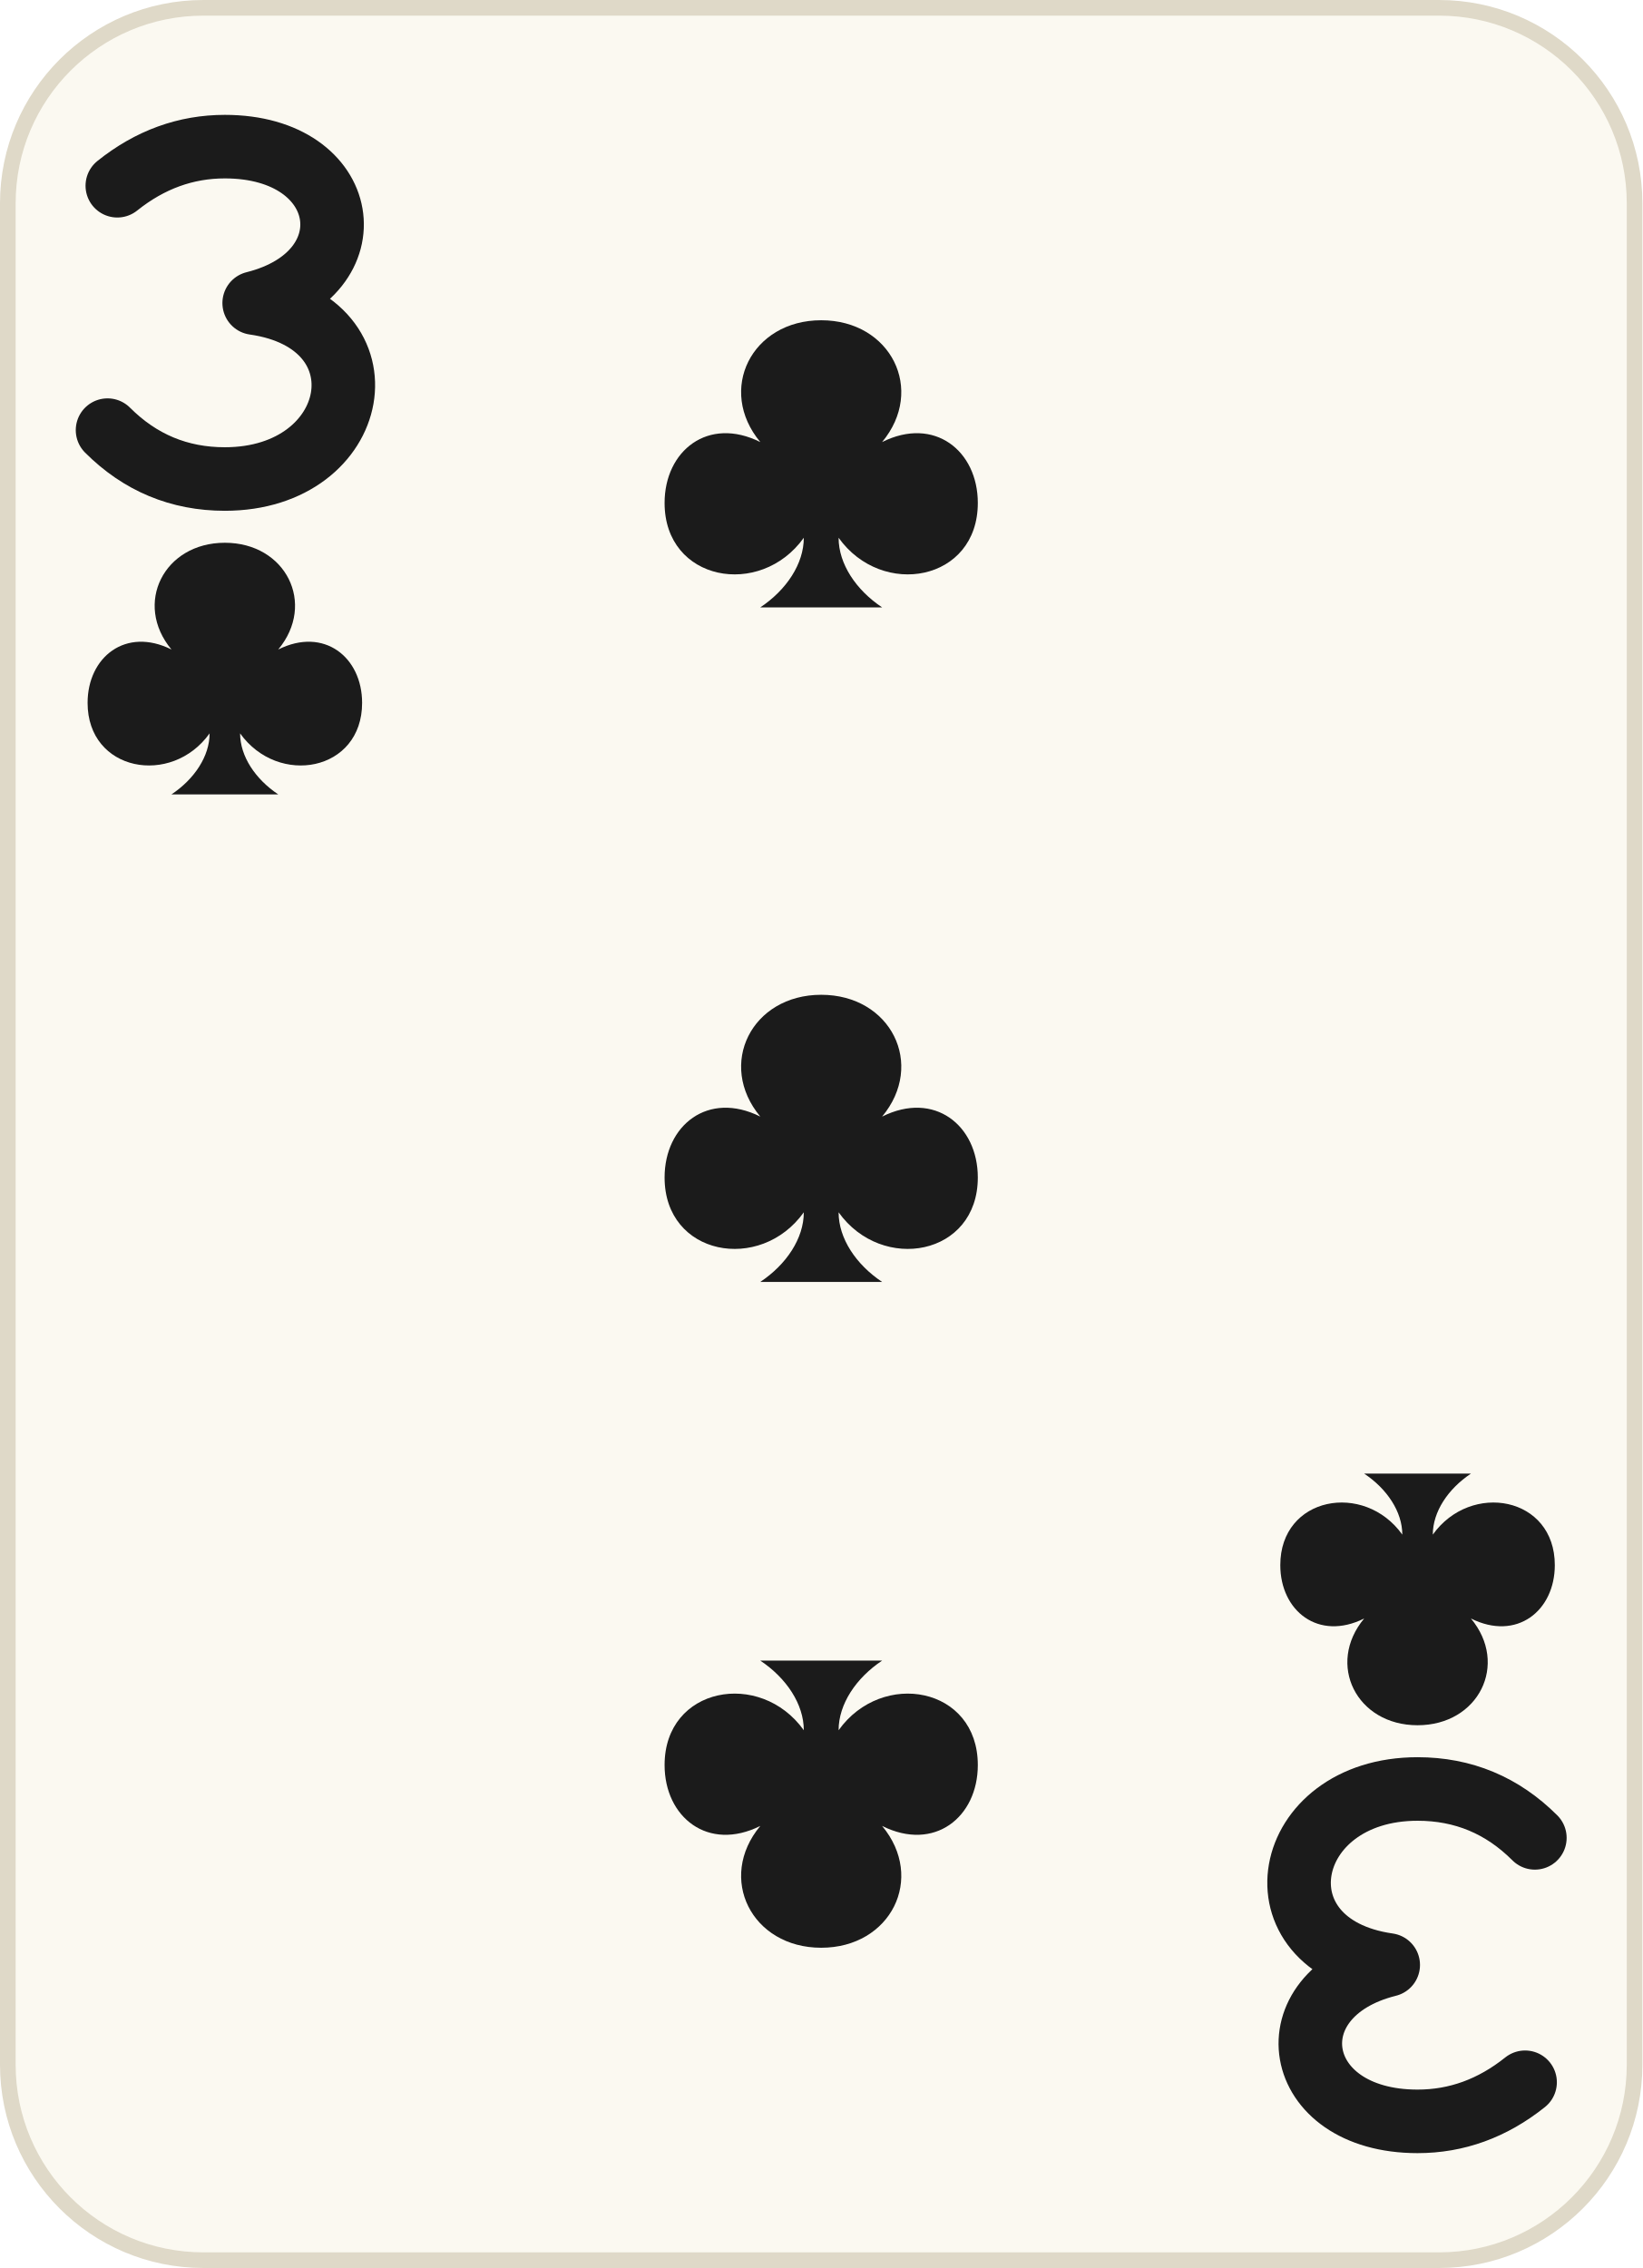
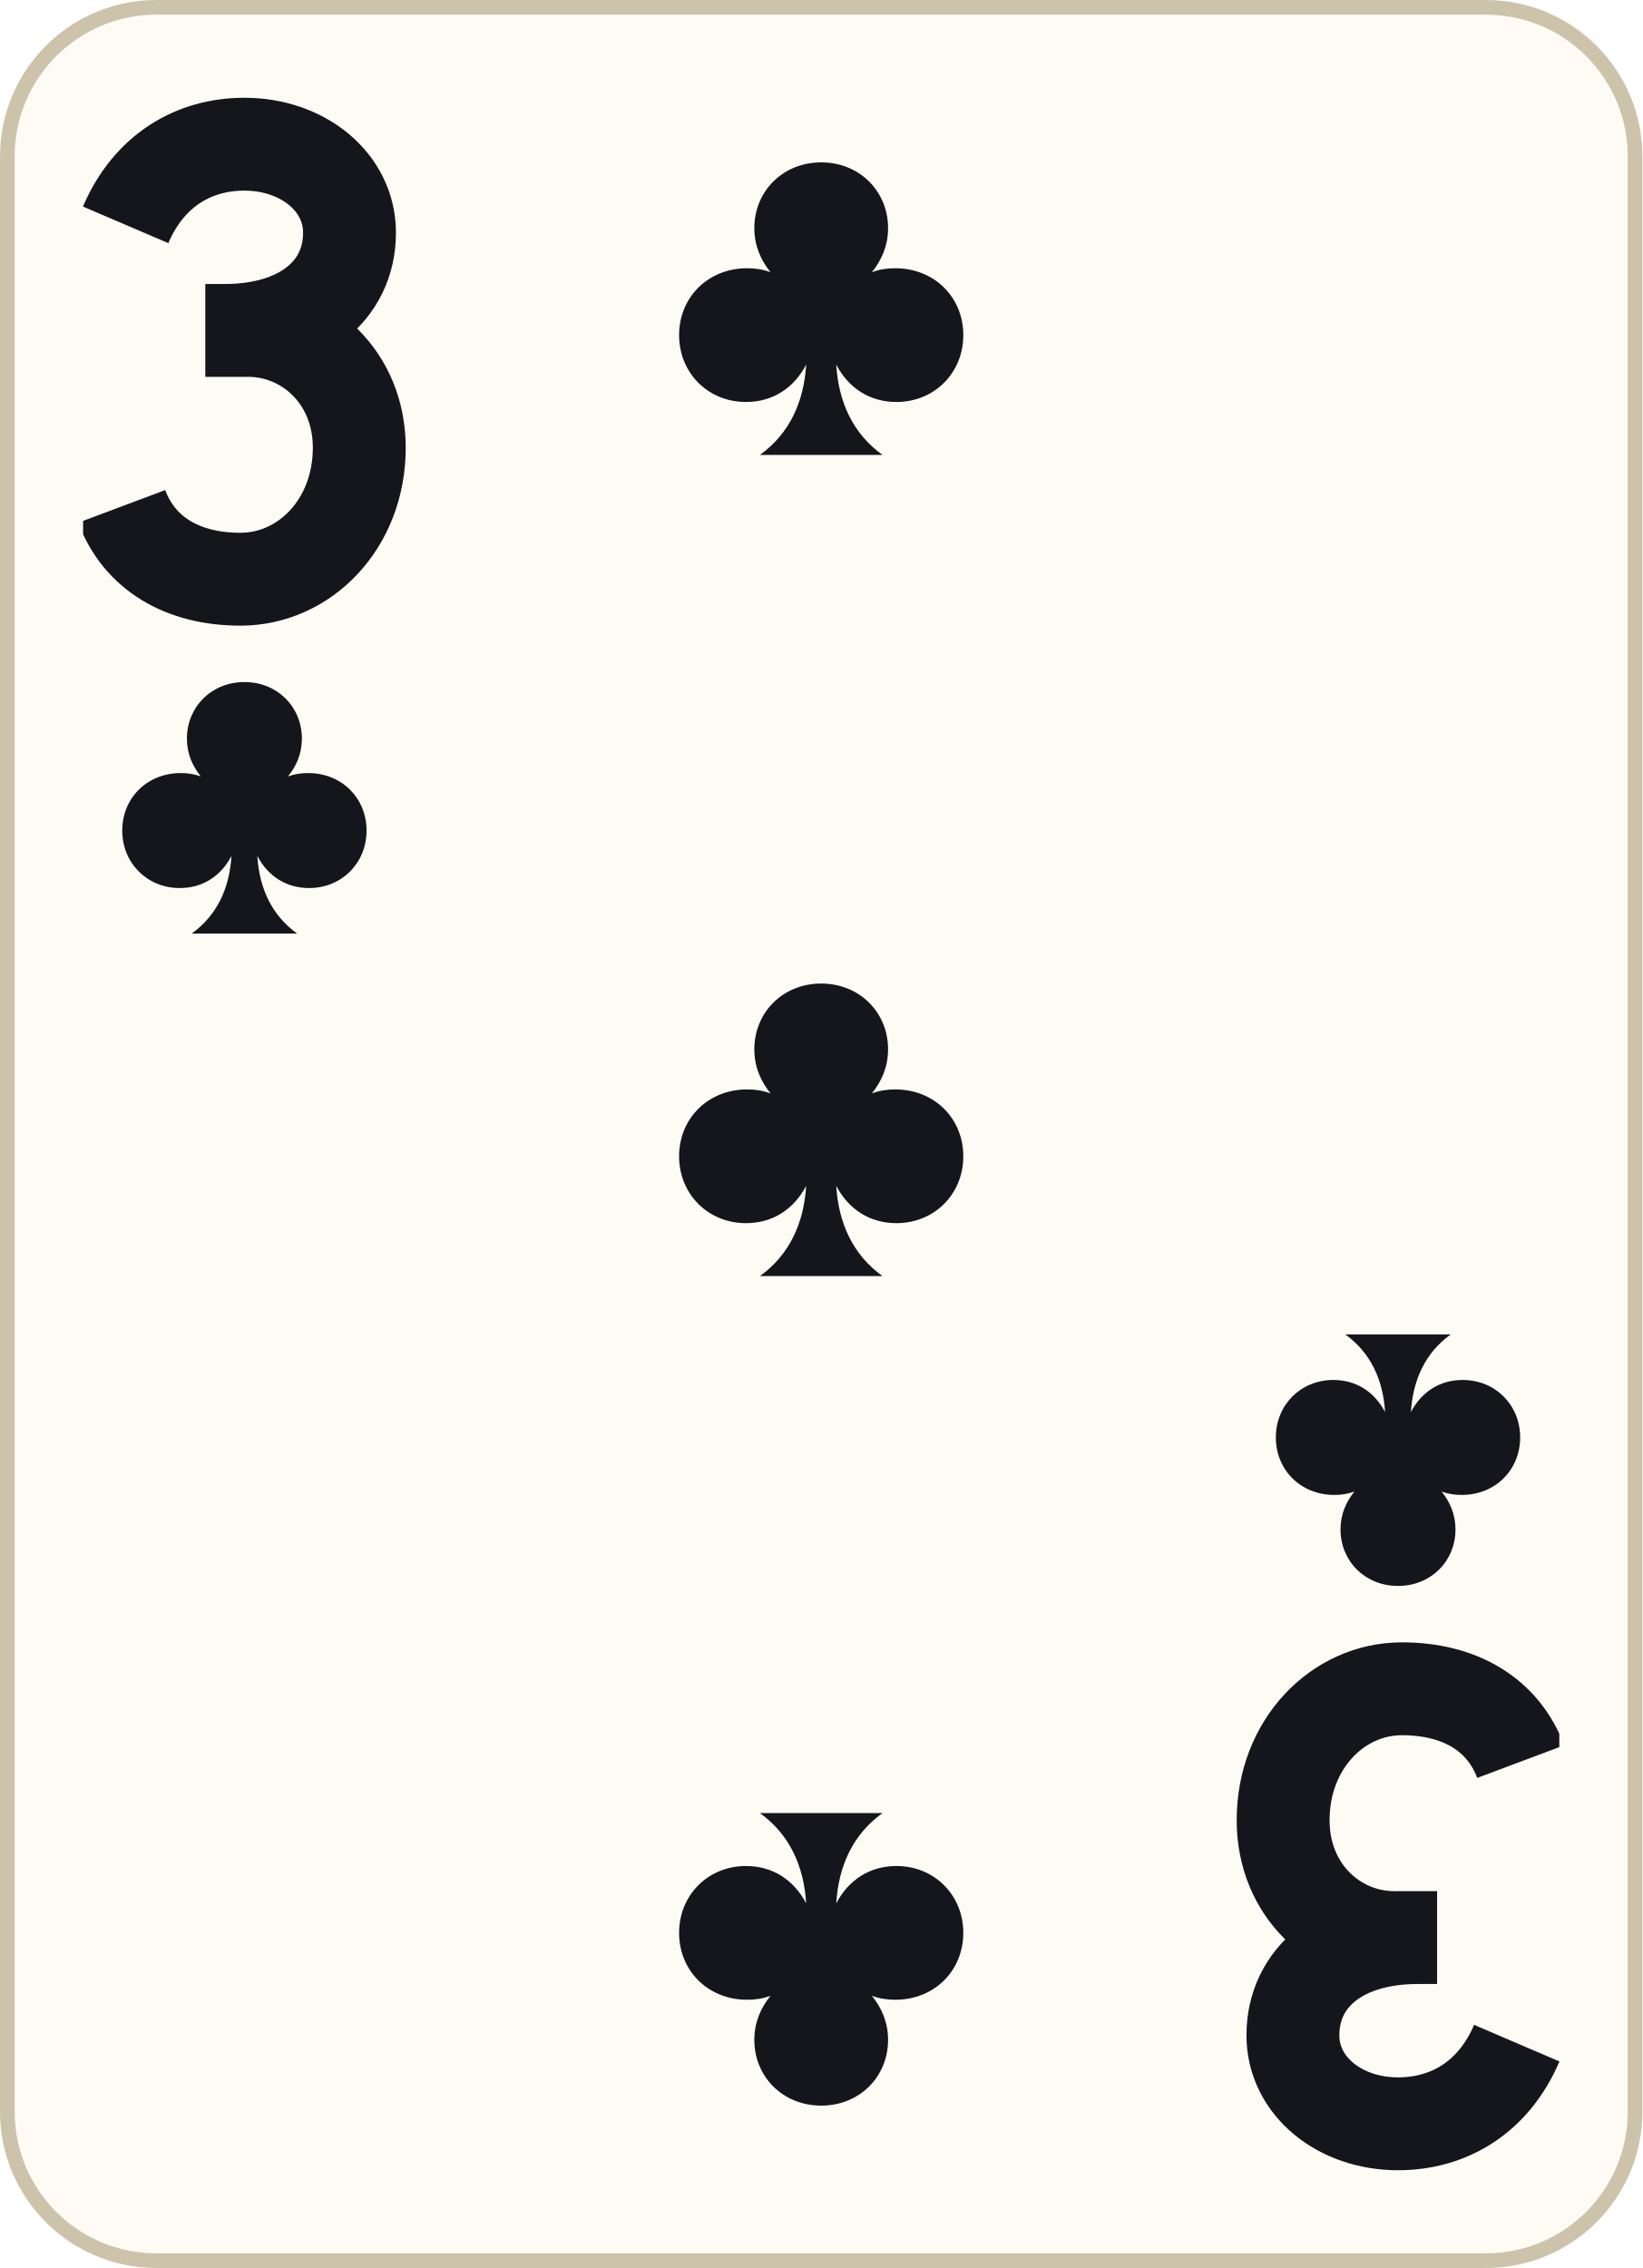
<svg xmlns="http://www.w3.org/2000/svg" width="168" height="232" viewBox="0 0 168 232" preserveAspectRatio="none">
-   <rect x=".8" y=".8" width="166.4" height="230.4" rx="20" fill="#fbf9f1" stroke="#dfd9c8" stroke-width="1.6" />
-   <g color="#1b1b1b" fill="currentColor">
+   <defs>
+     <path id="pip" d="M0-54C13.8-54 24-43.6 24-30.4C24-24 21.6-18.8 18.2-14.6C21-15.6 23.6-16 26.6-16C40.6-16 51-5.6 51 8C51 21.6 40.6 32 27 32C17.4 32 9.8 27 5.4 18.6C6.2 32 11.4 43.4 22 51H-22C-11.4 43.4-6.2 32-5.4 18.6C-9.8 27-17.4 32-27 32C-40.6 32-51 21.6-51 8C-51-5.6-40.6-16-26.6-16C-23.6-16-21-15.6-18.2-14.6C-21.6-18.8-24-24-24-30.4C-24-43.6-13.8-54 0-54Z" />
+     <clipPath id="rank-box">
+       <rect x="8.5" y="10" width="33" height="54" />
+     </clipPath>
    <g id="index">
-       <path d="M-11 4 Q-6 0 0 0 C13 0 15 13 3 16 C17 18 14 34 0 34 Q-7 34-12 29" transform="translate(23 15)" fill="none" stroke="currentColor" stroke-width="6.5" stroke-linecap="round" stroke-linejoin="round" />
-       <path d="M0-16 C8-16 12-8 7-2 C13-5 18-1 18 5 C18 14 7 16 2 9 C2 12 4 15 7 17 H-7 C-4 15-2 12-2 9 C-7 16-18 14-18 5 C-18-1-13-5-7-2 C-12-8-8-16 0-16Z" transform="translate(23 68) scale(0.78)" />
+       <g clip-path="url(#rank-box)">
+         <path d="M-12.15 13C-9.75 7.4-5.15 4.75 0 4.75C5.95 4.75 10.75 8.6 10.75 13.8C10.75 19.8 5.75 23.8-2 23.8H-4M-4 23.8H0.4C6.35 23.8 11.75 28.6 11.75 35.8C11.75 43.6 6.15 49.25-0.4 49.25C-6.35 49.25-10.75 46.6-12.55 41.8" transform="translate(25 10)" fill="none" stroke="currentColor" stroke-width="9.5" stroke-miterlimit="3" />
+       </g>
+       <use href="#pip" transform="translate(25 83) scale(0.245)" />
    </g>
+   </defs>
+   <rect x=".75" y=".75" width="166.5" height="230.5" rx="15.25" fill="#fdfbf4" stroke="#cdc3ab" stroke-width="1.5" />
+   <g color="#14161b" fill="currentColor">
+     <use href="#pip" transform="translate(84 32) scale(0.285)" />
+     <use href="#pip" transform="translate(84 116) scale(0.285)" />
+     <use href="#pip" transform="translate(84 200) rotate(180) scale(0.285)" />
+     <use href="#index" />
    <use href="#index" transform="rotate(180 84 116)" />
-     <g id="pips">
-       <path d="M0-16 C8-16 12-8 7-2 C13-5 18-1 18 5 C18 14 7 16 2 9 C2 12 4 15 7 17 H-7 C-4 15-2 12-2 9 C-7 16-18 14-18 5 C-18-1-13-5-7-2 C-12-8-8-16 0-16Z" transform="translate(84 47) scale(0.89)" />
-       <path d="M0-16 C8-16 12-8 7-2 C13-5 18-1 18 5 C18 14 7 16 2 9 C2 12 4 15 7 17 H-7 C-4 15-2 12-2 9 C-7 16-18 14-18 5 C-18-1-13-5-7-2 C-12-8-8-16 0-16Z" transform="translate(84 116) scale(0.89)" />
-       <path d="M0-16 C8-16 12-8 7-2 C13-5 18-1 18 5 C18 14 7 16 2 9 C2 12 4 15 7 17 H-7 C-4 15-2 12-2 9 C-7 16-18 14-18 5 C-18-1-13-5-7-2 C-12-8-8-16 0-16Z" transform="translate(84 185) scale(-0.89)" />
-     </g>
  </g>
</svg>
